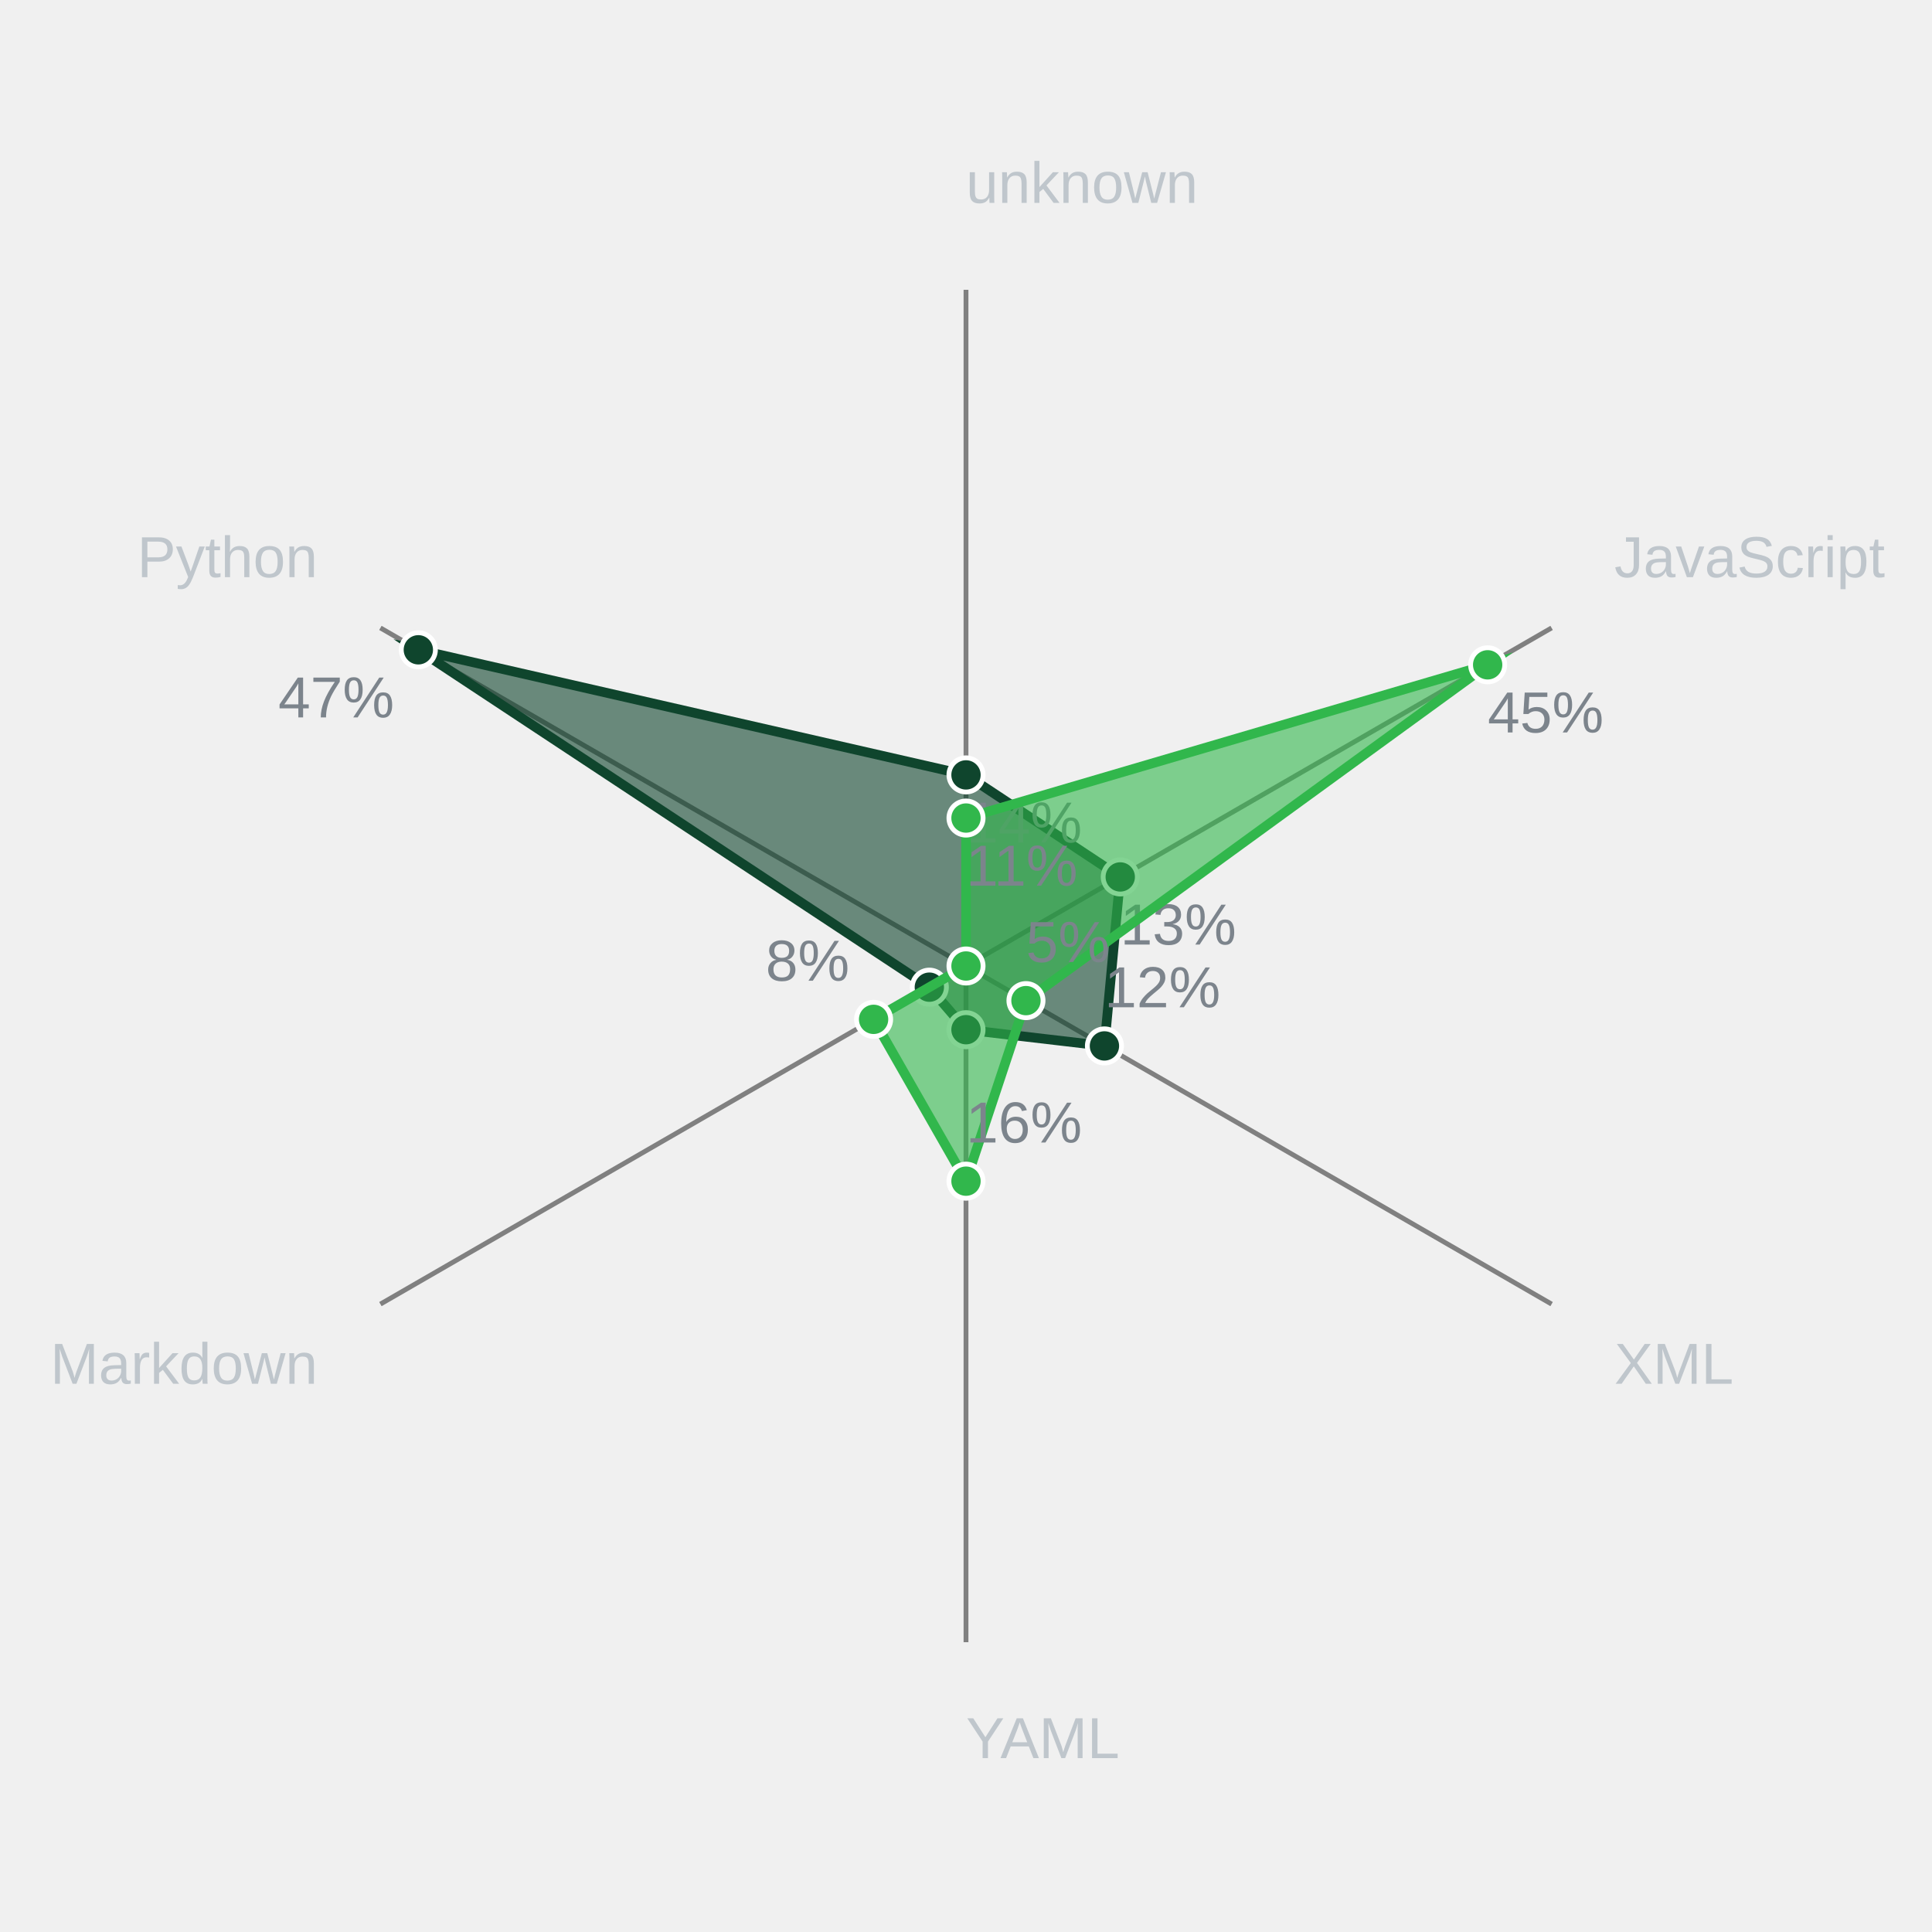
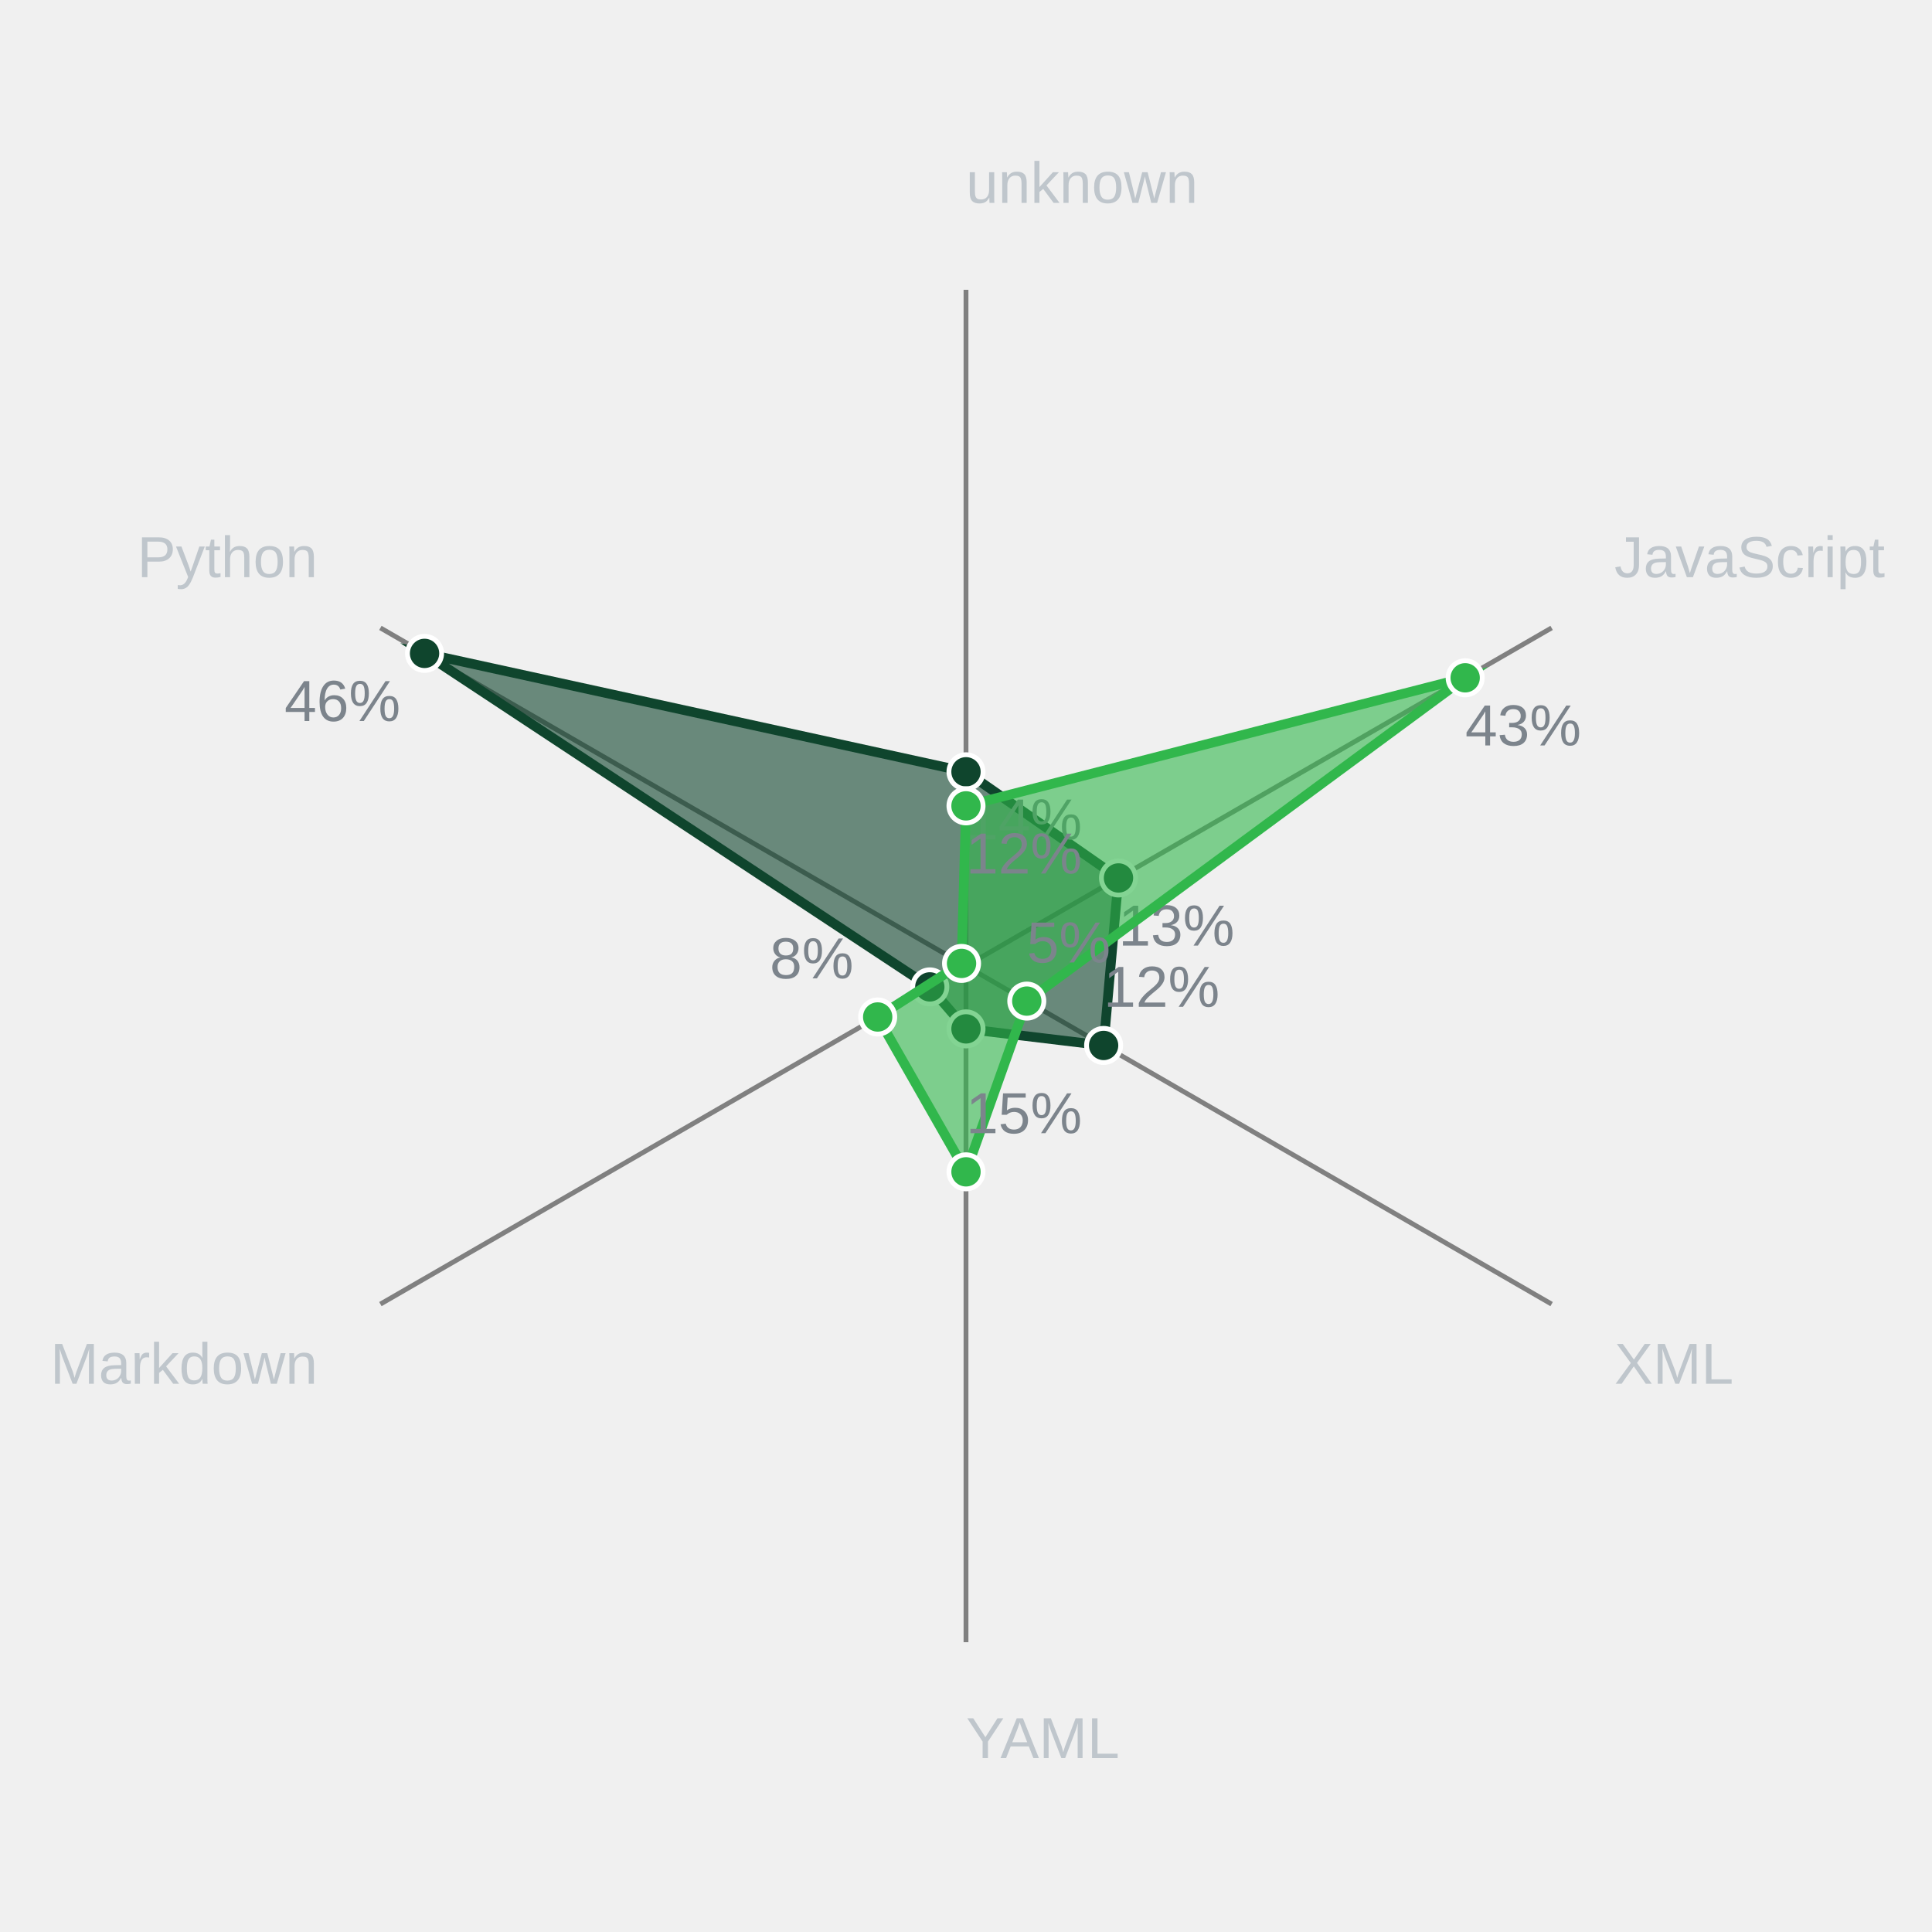
<svg xmlns="http://www.w3.org/2000/svg" version="1.1" class="marks" width="400" height="400" viewBox="0 0 400 400">
  <g fill="none" stroke-miterlimit="10" transform="translate(60,60)">
    <g class="mark-group role-frame root" role="graphics-object" aria-roledescription="group mark container">
      <g transform="translate(140,140)">
        <path class="background" aria-hidden="true" d="M0,0h280v280h-280Z" />
        <g>
          <g class="mark-rule role-mark radial-grid" role="graphics-symbol" aria-roledescription="rule mark container">
            <line transform="translate(0,0)" x2="-121.244" y2="-70" stroke="gray" stroke-width="1" />
            <line transform="translate(0,0)" x2="3.9658772283535856e-14" y2="-140" stroke="gray" stroke-width="1" />
            <line transform="translate(0,0)" x2="121.244" y2="-70" stroke="gray" stroke-width="1" />
            <line transform="translate(0,0)" x2="121.244" y2="70" stroke="gray" stroke-width="1" />
            <line transform="translate(0,0)" x2="8.572527594031473e-15" y2="140" stroke="gray" stroke-width="1" />
            <line transform="translate(0,0)" x2="-121.244" y2="70" stroke="gray" stroke-width="1" />
          </g>
          <g class="mark-group role-scope categories" role="graphics-object" aria-roledescription="group mark container">
            <g transform="translate(0,0)">
              <path class="background" aria-hidden="true" d="M0,0h0v0h0Z" />
              <g>
                <g class="mark-line role-mark category-line" role="graphics-symbol" aria-roledescription="line mark container">
-                   <path d="M-113.387,-65.464L0,-39.564L31.936,-18.438L28.662,16.548L0,13.188L-7.59,4.382Z" fill="#0f452d" fill-opacity="0.6" stroke="#0f452d" stroke-width="2" />
+                   <path d="M-112.102,-64.722L0,-40.208L31.572,-18.228L28.492,16.45L0,13.02L-7.493,4.326Z" fill="#0f452d" fill-opacity="0.6" stroke="#0f452d" stroke-width="2" />
                </g>
                <g class="mark-symbol role-mark category-point" role="graphics-symbol" aria-roledescription="symbol mark container">
-                   <path transform="translate(-113.387,-65.464)" d="M3.536,0A3.536,3.536,0,1,1,-3.536,0A3.536,3.536,0,1,1,3.536,0" fill="#0f452d" stroke="white" stroke-width="1" />
-                   <path transform="translate(1.1207569047327233e-14,-39.564)" d="M3.536,0A3.536,3.536,0,1,1,-3.536,0A3.536,3.536,0,1,1,3.536,0" fill="#0f452d" stroke="white" stroke-width="1" />
-                   <path transform="translate(31.93555,-18.438)" d="M3.536,0A3.536,3.536,0,1,1,-3.536,0A3.536,3.536,0,1,1,3.536,0" fill="#0f452d" stroke="white" stroke-width="1" />
-                   <path transform="translate(28.66198,16.548)" d="M3.536,0A3.536,3.536,0,1,1,-3.536,0A3.536,3.536,0,1,1,3.536,0" fill="#0f452d" stroke="white" stroke-width="1" />
-                   <path transform="translate(8.075320993577647e-16,13.188)" d="M3.536,0A3.536,3.536,0,1,1,-3.536,0A3.536,3.536,0,1,1,3.536,0" fill="#0f452d" stroke="white" stroke-width="1" />
-                   <path transform="translate(-7.589847,4.382)" d="M3.536,0A3.536,3.536,0,1,1,-3.536,0A3.536,3.536,0,1,1,3.536,0" fill="#0f452d" stroke="white" stroke-width="1" />
+                   <path transform="translate(-112.1018,-64.722)" d="M3.536,0A3.536,3.536,0,1,1,-3.536,0A3.536,3.536,0,1,1,3.536,0" fill="#0f452d" stroke="white" stroke-width="1" />
+                   <path transform="translate(1.1389999399831497e-14,-40.208)" d="M3.536,0A3.536,3.536,0,1,1,-3.536,0A3.536,3.536,0,1,1,3.536,0" fill="#0f452d" stroke="white" stroke-width="1" />
+                   <path transform="translate(31.57182,-18.228)" d="M3.536,0A3.536,3.536,0,1,1,-3.536,0A3.536,3.536,0,1,1,3.536,0" fill="#0f452d" stroke="white" stroke-width="1" />
+                   <path transform="translate(28.49224,16.45)" d="M3.536,0A3.536,3.536,0,1,1,-3.536,0A3.536,3.536,0,1,1,3.536,0" fill="#0f452d" stroke="white" stroke-width="1" />
+                   <path transform="translate(7.97245066244927e-16,13.02)" d="M3.536,0A3.536,3.536,0,1,1,-3.536,0A3.536,3.536,0,1,1,3.536,0" fill="#0f452d" stroke="white" stroke-width="1" />
+                   <path transform="translate(-7.492852,4.326)" d="M3.536,0A3.536,3.536,0,1,1,-3.536,0A3.536,3.536,0,1,1,3.536,0" fill="#0f452d" stroke="white" stroke-width="1" />
                </g>
                <g class="mark-text role-mark value-text" role="graphics-object" aria-roledescription="text mark container">
-                   <text text-anchor="end" transform="translate(-118.387,-51.464)" font-family="Arial, sans-serif" font-size="12px" fill="#7c848c">47%</text>
-                   <text text-anchor="start" transform="translate(1.1207569047327233e-14,-25.564)" font-family="Arial, sans-serif" font-size="12px" fill="#7c848c">14%</text>
-                   <text text-anchor="start" transform="translate(31.93555,-4.438)" font-family="Arial, sans-serif" font-size="12px" fill="#7c848c">13%</text>
-                   <text text-anchor="start" transform="translate(28.66198,8.548)" font-family="Arial, sans-serif" font-size="12px" fill="#7c848c">12%</text>
-                   <text text-anchor="start" transform="translate(8.075320993577647e-16,5.188)" font-family="Arial, sans-serif" font-size="12px" fill="#7c848c" />
-                   <text text-anchor="end" transform="translate(-12.58985,-3.618)" font-family="Arial, sans-serif" font-size="12px" fill="#7c848c" />
+                   <text text-anchor="end" transform="translate(-117.1018,-50.722)" font-family="Arial, sans-serif" font-size="12px" fill="#7c848c">46%</text>
+                   <text text-anchor="start" transform="translate(1.1389999399831497e-14,-26.208)" font-family="Arial, sans-serif" font-size="12px" fill="#7c848c">14%</text>
+                   <text text-anchor="start" transform="translate(31.57182,-4.228)" font-family="Arial, sans-serif" font-size="12px" fill="#7c848c">13%</text>
+                   <text text-anchor="start" transform="translate(28.49224,8.45)" font-family="Arial, sans-serif" font-size="12px" fill="#7c848c">12%</text>
+                   <text text-anchor="start" transform="translate(7.97245066244927e-16,5.02)" font-family="Arial, sans-serif" font-size="12px" fill="#7c848c" />
+                   <text text-anchor="end" transform="translate(-12.49285,-3.674)" font-family="Arial, sans-serif" font-size="12px" fill="#7c848c" />
                </g>
              </g>
              <path class="foreground" aria-hidden="true" d="" display="none" />
            </g>
            <g transform="translate(0,0)">
              <path class="background" aria-hidden="true" d="M0,0h0v0h0Z" />
              <g>
                <g class="mark-line role-mark category-line" role="graphics-symbol" aria-roledescription="line mark container">
-                   <path d="M0,0L0,-30.632L108.004,-62.356L12.415,7.168L0,44.548L-19.132,11.046Z" fill="#31b74c" fill-opacity="0.6" stroke="#31b74c" stroke-width="2" />
+                   <path d="M-0.921,-0.532L0,-33.152L103.348,-59.668L12.585,7.266L0,42.616L-18.284,10.556Z" fill="#31b74c" fill-opacity="0.6" stroke="#31b74c" stroke-width="2" />
                </g>
                <g class="mark-symbol role-mark category-point" role="graphics-symbol" aria-roledescription="symbol mark container">
-                   <path transform="translate(0,0)" d="M3.536,0A3.536,3.536,0,1,1,-3.536,0A3.536,3.536,0,1,1,3.536,0" fill="#31b74c" stroke="white" stroke-width="1" />
-                   <path transform="translate(8.677339375637645e-15,-30.632)" d="M3.536,0A3.536,3.536,0,1,1,-3.536,0A3.536,3.536,0,1,1,3.536,0" fill="#31b74c" stroke="white" stroke-width="1" />
-                   <path transform="translate(108.0038,-62.356)" d="M3.536,0A3.536,3.536,0,1,1,-3.536,0A3.536,3.536,0,1,1,3.536,0" fill="#31b74c" stroke="white" stroke-width="1" />
-                   <path transform="translate(12.41534,7.168)" d="M3.536,0A3.536,3.536,0,1,1,-3.536,0A3.536,3.536,0,1,1,3.536,0" fill="#31b74c" stroke="white" stroke-width="1" />
-                   <path transform="translate(2.727778280420814e-15,44.548)" d="M3.536,0A3.536,3.536,0,1,1,-3.536,0A3.536,3.536,0,1,1,3.536,0" fill="#31b74c" stroke="white" stroke-width="1" />
-                   <path transform="translate(-19.13223,11.046)" d="M3.536,0A3.536,3.536,0,1,1,-3.536,0A3.536,3.536,0,1,1,3.536,0" fill="#31b74c" stroke="white" stroke-width="1" />
+                   <path transform="translate(-0.921451,-0.532)" d="M3.536,0A3.536,3.536,0,1,1,-3.536,0A3.536,3.536,0,1,1,3.536,0" fill="#31b74c" stroke="white" stroke-width="1" />
+                   <path transform="translate(9.391197276741292e-15,-33.152)" d="M3.536,0A3.536,3.536,0,1,1,-3.536,0A3.536,3.536,0,1,1,3.536,0" fill="#31b74c" stroke="white" stroke-width="1" />
+                   <path transform="translate(103.348,-59.668)" d="M3.536,0A3.536,3.536,0,1,1,-3.536,0A3.536,3.536,0,1,1,3.536,0" fill="#31b74c" stroke="white" stroke-width="1" />
+                   <path transform="translate(12.58508,7.266)" d="M3.536,0A3.536,3.536,0,1,1,-3.536,0A3.536,3.536,0,1,1,3.536,0" fill="#31b74c" stroke="white" stroke-width="1" />
+                   <path transform="translate(2.60947739962318e-15,42.616)" d="M3.536,0A3.536,3.536,0,1,1,-3.536,0A3.536,3.536,0,1,1,3.536,0" fill="#31b74c" stroke="white" stroke-width="1" />
+                   <path transform="translate(-18.28353,10.556)" d="M3.536,0A3.536,3.536,0,1,1,-3.536,0A3.536,3.536,0,1,1,3.536,0" fill="#31b74c" stroke="white" stroke-width="1" />
                </g>
                <g class="mark-text role-mark value-text" role="graphics-object" aria-roledescription="text mark container">
-                   <text text-anchor="end" transform="translate(-5,14)" font-family="Arial, sans-serif" font-size="12px" fill="#7c848c" />
-                   <text text-anchor="start" transform="translate(8.677339375637645e-15,-16.632)" font-family="Arial, sans-serif" font-size="12px" fill="#7c848c">11%</text>
-                   <text text-anchor="start" transform="translate(108.0038,-48.356)" font-family="Arial, sans-serif" font-size="12px" fill="#7c848c">45%</text>
-                   <text text-anchor="start" transform="translate(12.41534,-0.832)" font-family="Arial, sans-serif" font-size="12px" fill="#7c848c">5%</text>
-                   <text text-anchor="start" transform="translate(2.727778280420814e-15,36.548)" font-family="Arial, sans-serif" font-size="12px" fill="#7c848c">16%</text>
-                   <text text-anchor="end" transform="translate(-24.13223,3.046)" font-family="Arial, sans-serif" font-size="12px" fill="#7c848c">8%</text>
+                   <text text-anchor="end" transform="translate(-5.921451,13.468)" font-family="Arial, sans-serif" font-size="12px" fill="#7c848c" />
+                   <text text-anchor="start" transform="translate(9.391197276741292e-15,-19.152)" font-family="Arial, sans-serif" font-size="12px" fill="#7c848c">12%</text>
+                   <text text-anchor="start" transform="translate(103.348,-45.668)" font-family="Arial, sans-serif" font-size="12px" fill="#7c848c">43%</text>
+                   <text text-anchor="start" transform="translate(12.58508,-0.734)" font-family="Arial, sans-serif" font-size="12px" fill="#7c848c">5%</text>
+                   <text text-anchor="start" transform="translate(2.60947739962318e-15,34.616)" font-family="Arial, sans-serif" font-size="12px" fill="#7c848c">15%</text>
+                   <text text-anchor="end" transform="translate(-23.28353,2.556)" font-family="Arial, sans-serif" font-size="12px" fill="#7c848c">8%</text>
                </g>
              </g>
              <path class="foreground" aria-hidden="true" d="" display="none" />
            </g>
          </g>
          <g class="mark-text role-mark key-label" role="graphics-object" aria-roledescription="text mark container">
            <text text-anchor="end" transform="translate(-134.2339,-80.5)" font-family="Arial, sans-serif" font-size="12px" fill="#bfc6cc">Python</text>
            <text text-anchor="start" transform="translate(4.390792645677184e-14,-158)" font-family="Arial, sans-serif" font-size="12px" fill="#bfc6cc">unknown</text>
            <text text-anchor="start" transform="translate(134.2339,-80.5)" font-family="Arial, sans-serif" font-size="12px" fill="#bfc6cc">JavaScript</text>
            <text text-anchor="start" transform="translate(134.2339,86.5)" font-family="Arial, sans-serif" font-size="12px" fill="#bfc6cc">XML</text>
            <text text-anchor="start" transform="translate(9.491012693391987e-15,164)" font-family="Arial, sans-serif" font-size="12px" fill="#bfc6cc">YAML</text>
            <text text-anchor="end" transform="translate(-134.2339,86.5)" font-family="Arial, sans-serif" font-size="12px" fill="#bfc6cc">Markdown</text>
          </g>
        </g>
        <path class="foreground" aria-hidden="true" d="" display="none" />
      </g>
    </g>
  </g>
</svg>
